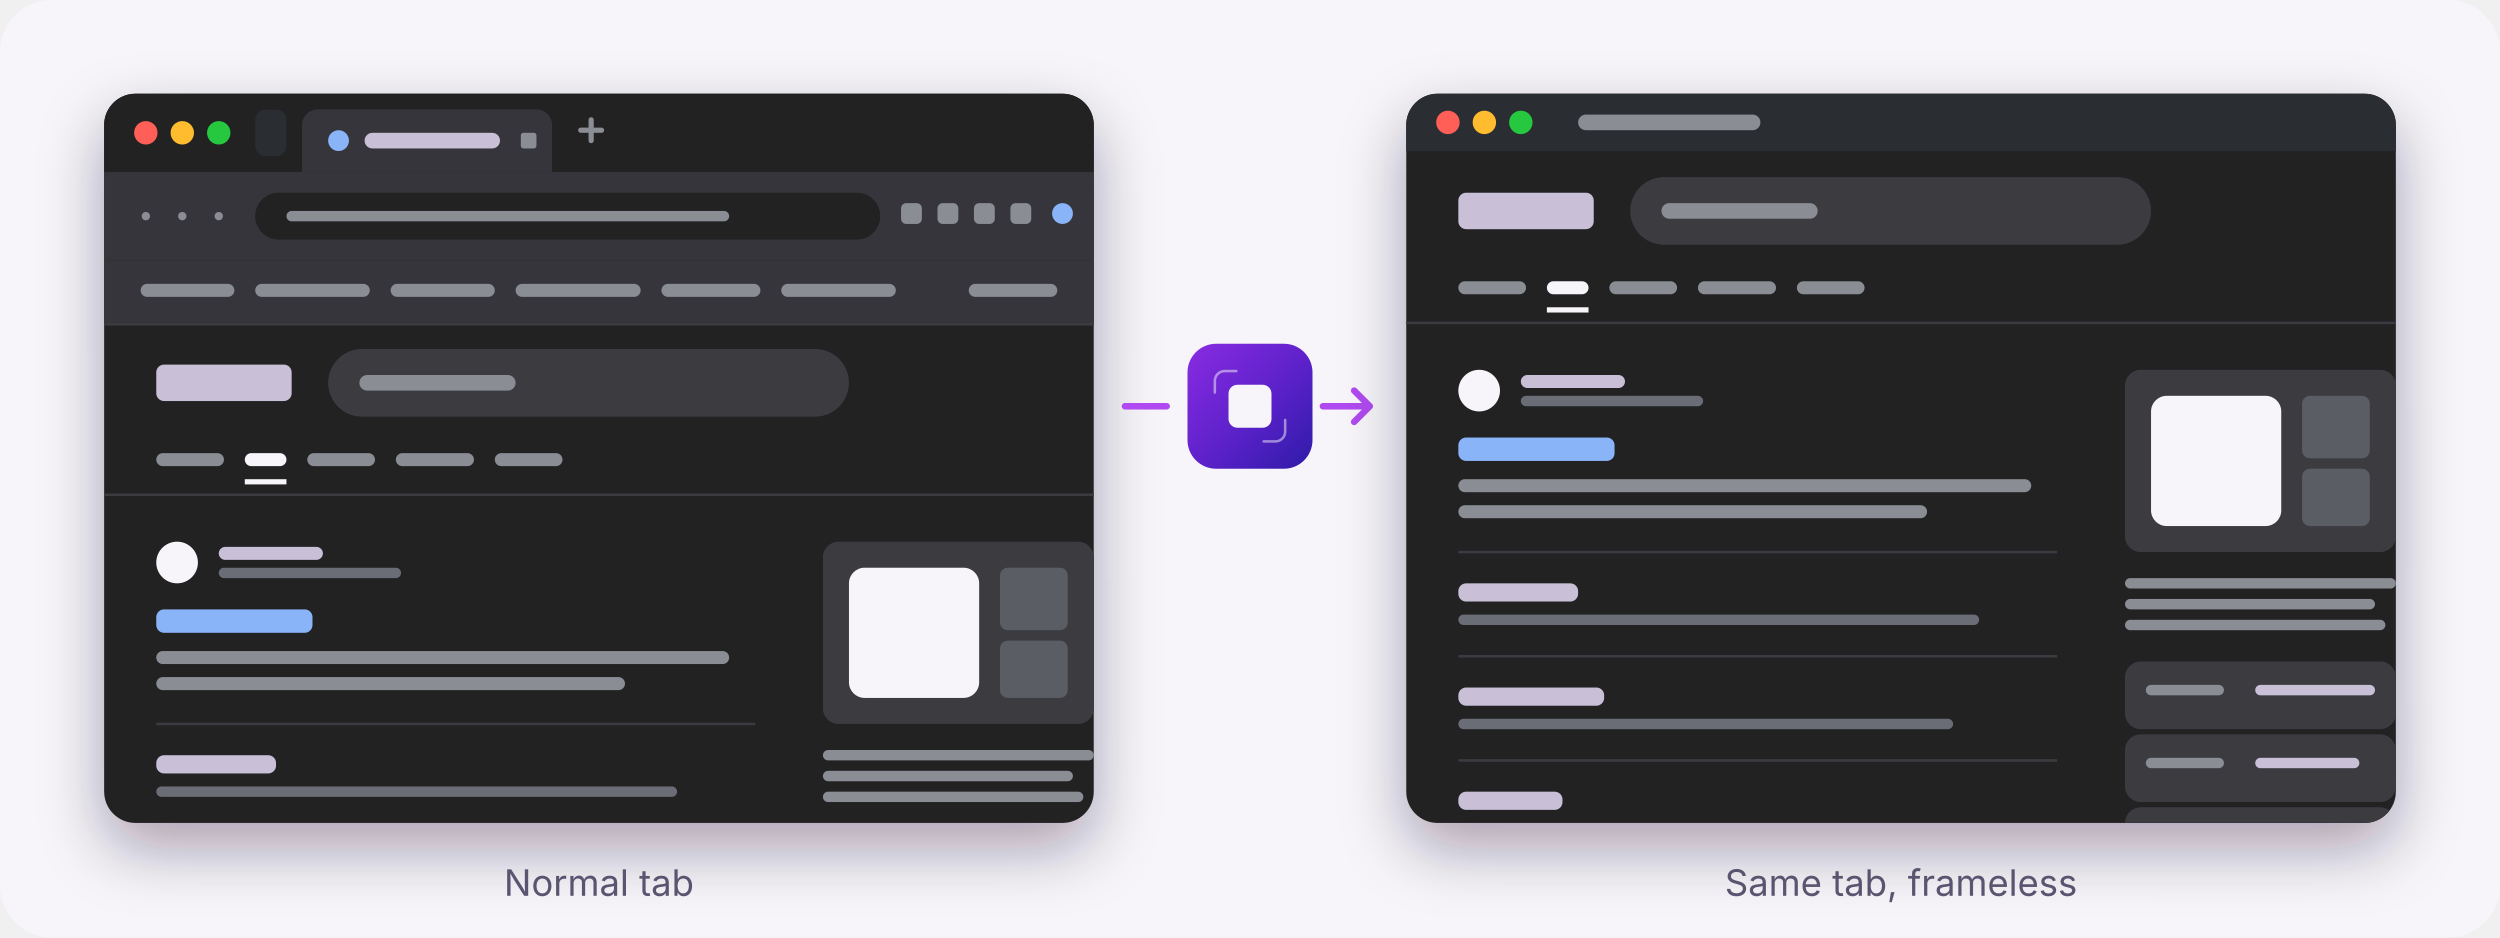
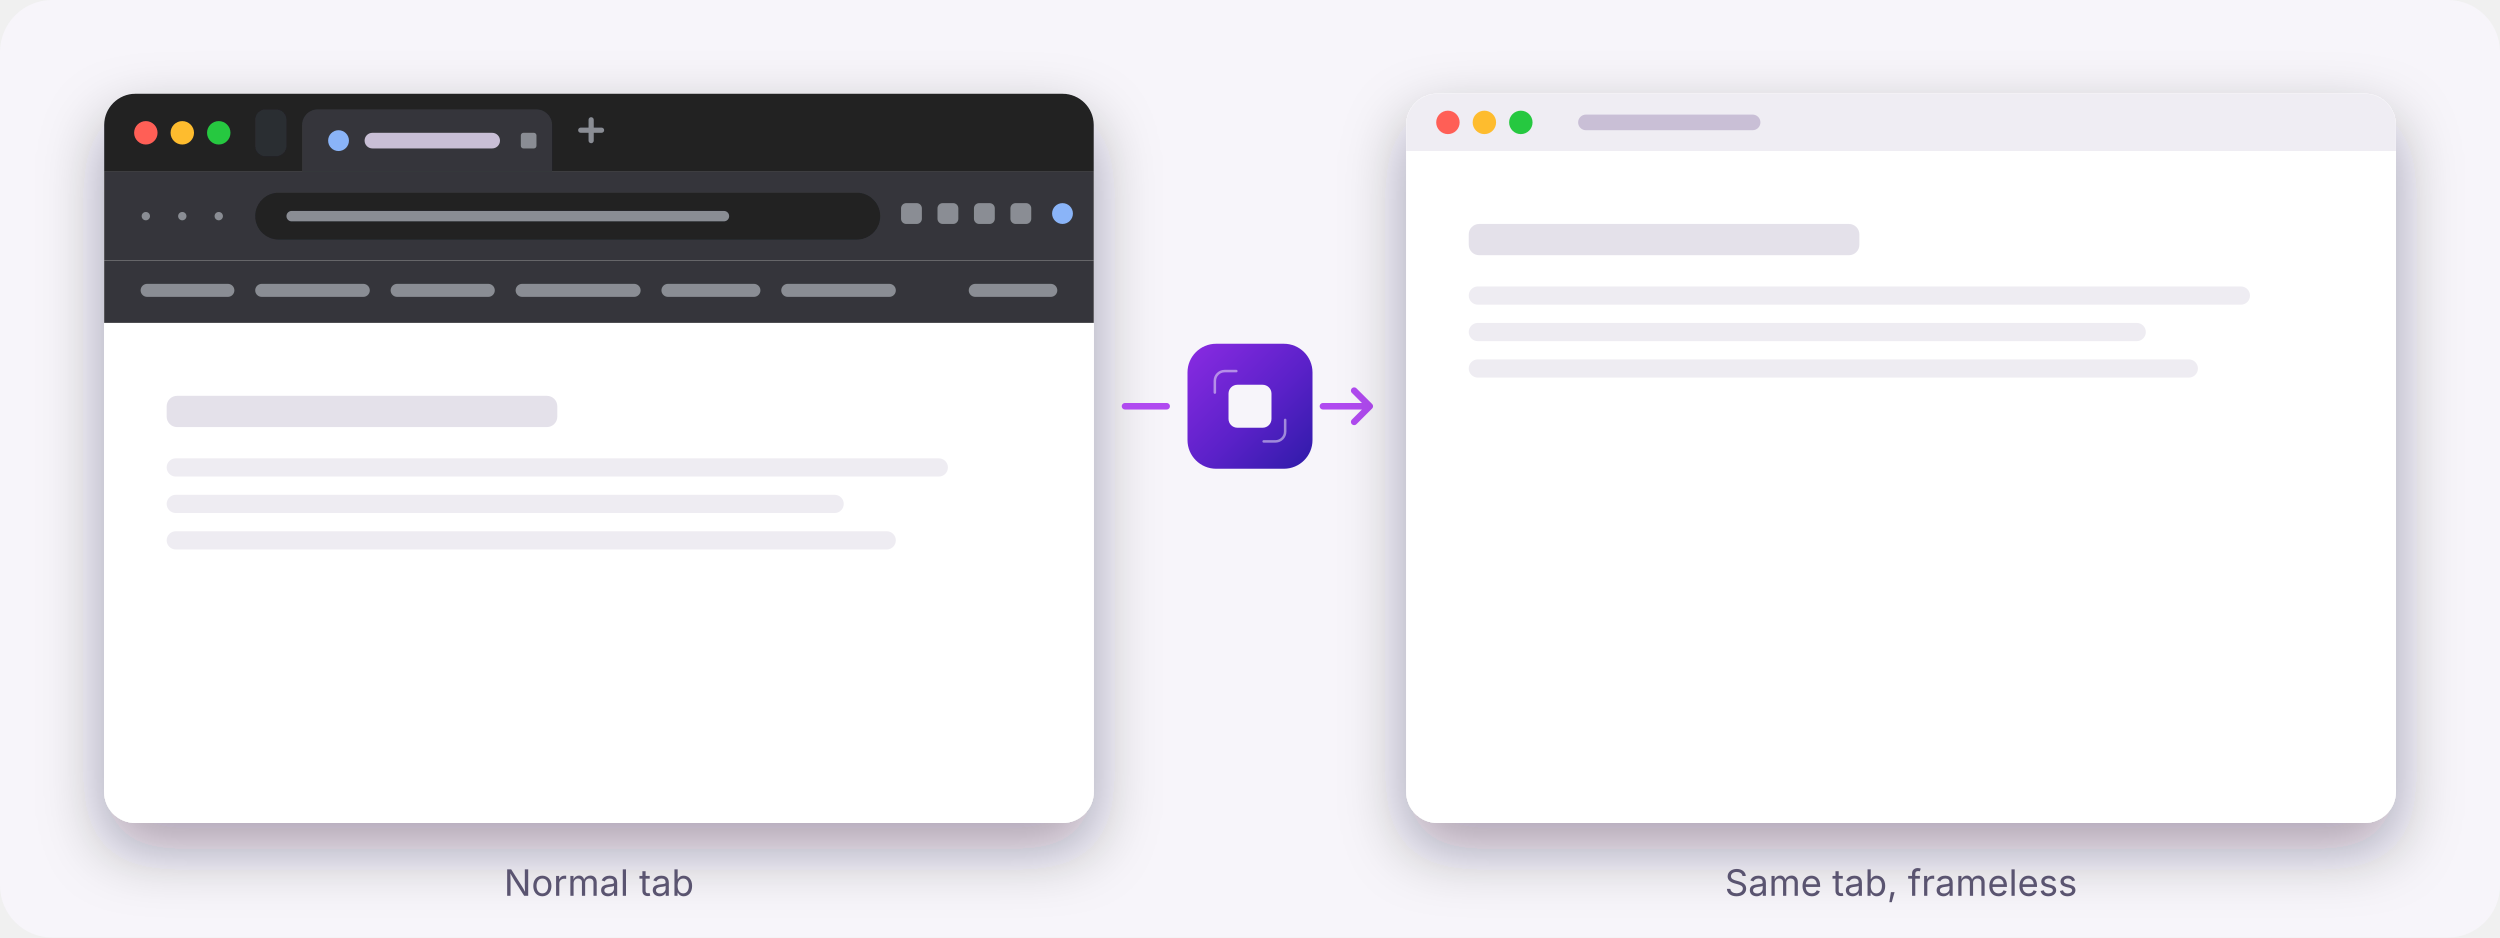
<svg xmlns="http://www.w3.org/2000/svg" width="960" height="360" viewBox="0 0 960 360">
  <defs>
    <filter id="sh" x="-10%" y="-10%" width="120%" height="130%">
      <feDropShadow dx="0" dy="10" stdDeviation="12" flood-color="#1A1030" flood-opacity="0.35" />
    </filter>
    <linearGradient id="g" x1="0" y1="0" x2="1" y2="1">
      <stop offset="0" stop-color="#8A2BE2" />
      <stop offset="0.55" stop-color="#5B21C9" />
      <stop offset="1" stop-color="#2E1BA8" />
    </linearGradient>
    <clipPath id="cl">
      <rect width="380" height="280" rx="12" />
    </clipPath>
    <clipPath id="cr">
      <rect width="380" height="280" rx="12" />
    </clipPath>
    <g id="page">
-       <rect x="20" y="16" width="52" height="14" rx="3" fill="#C9BFD6" />
-       <rect x="86" y="10" width="200" height="26" rx="13" fill="#3A3B41" />
-       <rect x="98" y="20" width="60" height="6" rx="3" fill="#8A8D94" />
-       <rect x="20" y="50" width="26" height="5" rx="2.5" fill="#8A8D94" />
-       <rect x="54" y="50" width="16" height="5" rx="2.5" fill="#F7F5FA" />
-       <rect x="78" y="50" width="26" height="5" rx="2.5" fill="#8A8D94" />
-       <rect x="112" y="50" width="30" height="5" rx="2.5" fill="#8A8D94" />
-       <rect x="150" y="50" width="26" height="5" rx="2.5" fill="#8A8D94" />
-       <rect x="54" y="60" width="16" height="2" fill="#F7F5FA" />
-       <line x1="0" y1="66" x2="380" y2="66" stroke="#3A3B41" />
-       <g transform="translate(20,84)">
-         <circle cx="8" cy="8" r="8" fill="#F7F5FA" />
-         <rect x="24" y="2" width="40" height="5" rx="2.5" fill="#C9BFD6" />
-         <rect x="24" y="10" width="70" height="4" rx="2" fill="#6A6D74" />
-         <rect x="0" y="26" width="60" height="9" rx="3" fill="#8AB4F8" />
-         <rect x="0" y="42" width="220" height="5" rx="2.5" fill="#8A8D94" />
-         <rect x="0" y="52" width="180" height="5" rx="2.5" fill="#8A8D94" />
-         <line x1="0" y1="70" x2="230" y2="70" stroke="#3A3B41" />
-         <rect x="0" y="82" width="46" height="7" rx="3" fill="#C9BFD6" />
-         <rect x="0" y="94" width="200" height="4" rx="2" fill="#6A6D74" />
-         <line x1="0" y1="110" x2="230" y2="110" stroke="#3A3B41" />
-         <rect x="0" y="122" width="56" height="7" rx="3" fill="#C9BFD6" />
-         <rect x="0" y="134" width="190" height="4" rx="2" fill="#6A6D74" />
-         <line x1="0" y1="150" x2="230" y2="150" stroke="#3A3B41" />
-         <rect x="0" y="162" width="40" height="7" rx="3" fill="#C9BFD6" />
-         <rect x="0" y="174" width="200" height="4" rx="2" fill="#6A6D74" />
-         <line x1="0" y1="190" x2="230" y2="190" stroke="#3A3B41" />
-         <rect x="0" y="202" width="50" height="7" rx="3" fill="#C9BFD6" />
-         <rect x="0" y="214" width="195" height="4" rx="2" fill="#6A6D74" />
-         <rect x="256" y="0" width="104" height="70" rx="6" fill="#3A3B41" />
-         <rect x="266" y="10" width="50" height="50" rx="6" fill="#F7F5FA" />
-         <rect x="324" y="10" width="26" height="24" rx="3" fill="#5A5D63" />
-         <rect x="324" y="38" width="26" height="22" rx="3" fill="#5A5D63" />
-         <rect x="256" y="80" width="104" height="4" rx="2" fill="#8A8D94" />
-         <rect x="256" y="88" width="96" height="4" rx="2" fill="#8A8D94" />
-         <rect x="256" y="96" width="100" height="4" rx="2" fill="#8A8D94" />
-         <rect x="256" y="112" width="104" height="26" rx="6" fill="#3A3B41" />
-         <rect x="264" y="121" width="30" height="4" rx="2" fill="#8A8D94" />
-         <rect x="306" y="121" width="46" height="4" rx="2" fill="#C9BFD6" />
-         <rect x="256" y="140" width="104" height="26" rx="6" fill="#3A3B41" />
-         <rect x="264" y="149" width="30" height="4" rx="2" fill="#8A8D94" />
-         <rect x="306" y="149" width="40" height="4" rx="2" fill="#C9BFD6" />
-         <rect x="256" y="168" width="104" height="26" rx="6" fill="#3A3B41" />
-         <rect x="264" y="177" width="30" height="4" rx="2" fill="#8A8D94" />
-         <rect x="306" y="177" width="44" height="4" rx="2" fill="#C9BFD6" />
-         <rect x="256" y="196" width="104" height="26" rx="6" fill="#3A3B41" />
-         <rect x="264" y="205" width="30" height="4" rx="2" fill="#8A8D94" />
-         <rect x="306" y="205" width="38" height="4" rx="2" fill="#C9BFD6" />
-       </g>
+       <rect width="380" height="300" fill="#FFFFFF" />
+       <rect x="24" y="28" width="150" height="12" rx="4" fill="#E4E1EA" />
+       <rect x="24" y="52" width="300" height="7" rx="3.5" fill="#EEECF2" />
+       <rect x="24" y="66" width="260" height="7" rx="3.5" fill="#EEECF2" />
+       <rect x="24" y="80" width="280" height="7" rx="3.5" fill="#EEECF2" />
    </g>
  </defs>
  <rect width="960" height="360" rx="20" fill="#F7F5FA" />
  <g transform="translate(40,36)" filter="url(#sh)">
-     <rect width="380" height="280" rx="12" fill="#202124" />
+     <rect width="380" height="280" rx="12" fill="#FFFFFF" />
    <g clip-path="url(#cl)">
      <rect width="380" height="30" fill="#202124" />
      <circle cx="16" cy="15" r="4.5" fill="#FF5F57" />
      <circle cx="30" cy="15" r="4.5" fill="#FEBC2E" />
      <circle cx="44" cy="15" r="4.5" fill="#28C840" />
      <rect x="58" y="6" width="12" height="18" rx="4" fill="#2C2D31" />
      <path d="M76 30V12a6 6 0 0 1 6-6h84a6 6 0 0 1 6 6v18z" fill="#35363A" />
      <circle cx="90" cy="18" r="4" fill="#8AB4F8" />
      <rect x="100" y="15" width="52" height="6" rx="3" fill="#C9BFD6" />
      <rect x="160" y="15" width="6" height="6" rx="1" fill="#8A8D94" />
      <rect x="182" y="13" width="10" height="2" rx="1" fill="#8A8D94" />
      <rect x="186" y="9" width="2" height="10" rx="1" fill="#8A8D94" />
      <rect y="30" width="380" height="34" fill="#35363A" />
      <circle cx="16" cy="47" r="1.6" fill="#8A8D94" />
      <circle cx="30" cy="47" r="1.6" fill="#8A8D94" />
      <circle cx="44" cy="47" r="1.6" fill="#8A8D94" />
      <rect x="58" y="38" width="240" height="18" rx="9" fill="#202124" />
      <rect x="70" y="45" width="170" height="4" rx="2" fill="#8A8D94" />
      <rect x="306" y="42" width="8" height="8" rx="2" fill="#8A8D94" />
      <rect x="320" y="42" width="8" height="8" rx="2" fill="#8A8D94" />
      <rect x="334" y="42" width="8" height="8" rx="2" fill="#8A8D94" />
      <rect x="348" y="42" width="8" height="8" rx="2" fill="#8A8D94" />
      <circle cx="368" cy="46" r="4" fill="#8AB4F8" />
      <rect y="64" width="380" height="24" fill="#35363A" />
      <g fill="#8A8D94">
        <rect x="14" y="73" width="36" height="5" rx="2.5" />
        <rect x="58" y="73" width="44" height="5" rx="2.5" />
        <rect x="110" y="73" width="40" height="5" rx="2.5" />
        <rect x="158" y="73" width="48" height="5" rx="2.5" />
        <rect x="214" y="73" width="38" height="5" rx="2.5" />
        <rect x="260" y="73" width="44" height="5" rx="2.5" />
        <rect x="332" y="73" width="34" height="5" rx="2.5" />
      </g>
-       <line x1="0" y1="88.5" x2="380" y2="88.5" stroke="#3A3B41" />
      <use href="#page" y="88" />
    </g>
  </g>
  <text x="230" y="344" text-anchor="middle" font-family="-apple-system, BlinkMacSystemFont, 'Segoe UI', Inter, Roboto, sans-serif" font-size="14" fill="#5A5470">Normal tab</text>
  <g transform="translate(456,132)">
    <rect width="48" height="48" rx="11" fill="url(#g)" />
    <g fill="none" stroke="#F7F5FA" stroke-width="2.6" stroke-linecap="round" opacity="0.5" transform="scale(0.375)">
      <path d="M28 50V38a10 10 0 0 1 10-10h12" />
      <path d="M100 78v12a10 10 0 0 1-10 10H78" />
    </g>
    <rect x="15.75" y="15.75" width="16.5" height="16.5" rx="3.4" fill="#F7F5FA" />
  </g>
  <path d="M432 156h16M508 156h16M520 150l6 6-6 6" fill="none" stroke="#B04AF0" stroke-width="2.5" stroke-linecap="round" stroke-linejoin="round" />
  <g transform="translate(540,36)" filter="url(#sh)">
-     <rect width="380" height="280" rx="12" fill="#202124" />
+     <rect width="380" height="280" rx="12" fill="#FFFFFF" />
    <g clip-path="url(#cr)">
-       <rect width="380" height="22" fill="#2C2D31" />
+       <rect width="380" height="22" fill="#EFEDF3" />
      <circle cx="16" cy="11" r="4.5" fill="#FF5F57" />
      <circle cx="30" cy="11" r="4.5" fill="#FEBC2E" />
      <circle cx="44" cy="11" r="4.5" fill="#28C840" />
-       <rect x="66" y="8" width="70" height="6" rx="3" fill="#8A8D94" />
+       <rect x="66" y="8" width="70" height="6" rx="3" fill="#C9BFD6" />
      <use href="#page" y="22" />
    </g>
  </g>
  <text x="730" y="344" text-anchor="middle" font-family="-apple-system, BlinkMacSystemFont, 'Segoe UI', Inter, Roboto, sans-serif" font-size="14" fill="#5A5470">Same tab, frameless</text>
</svg>
